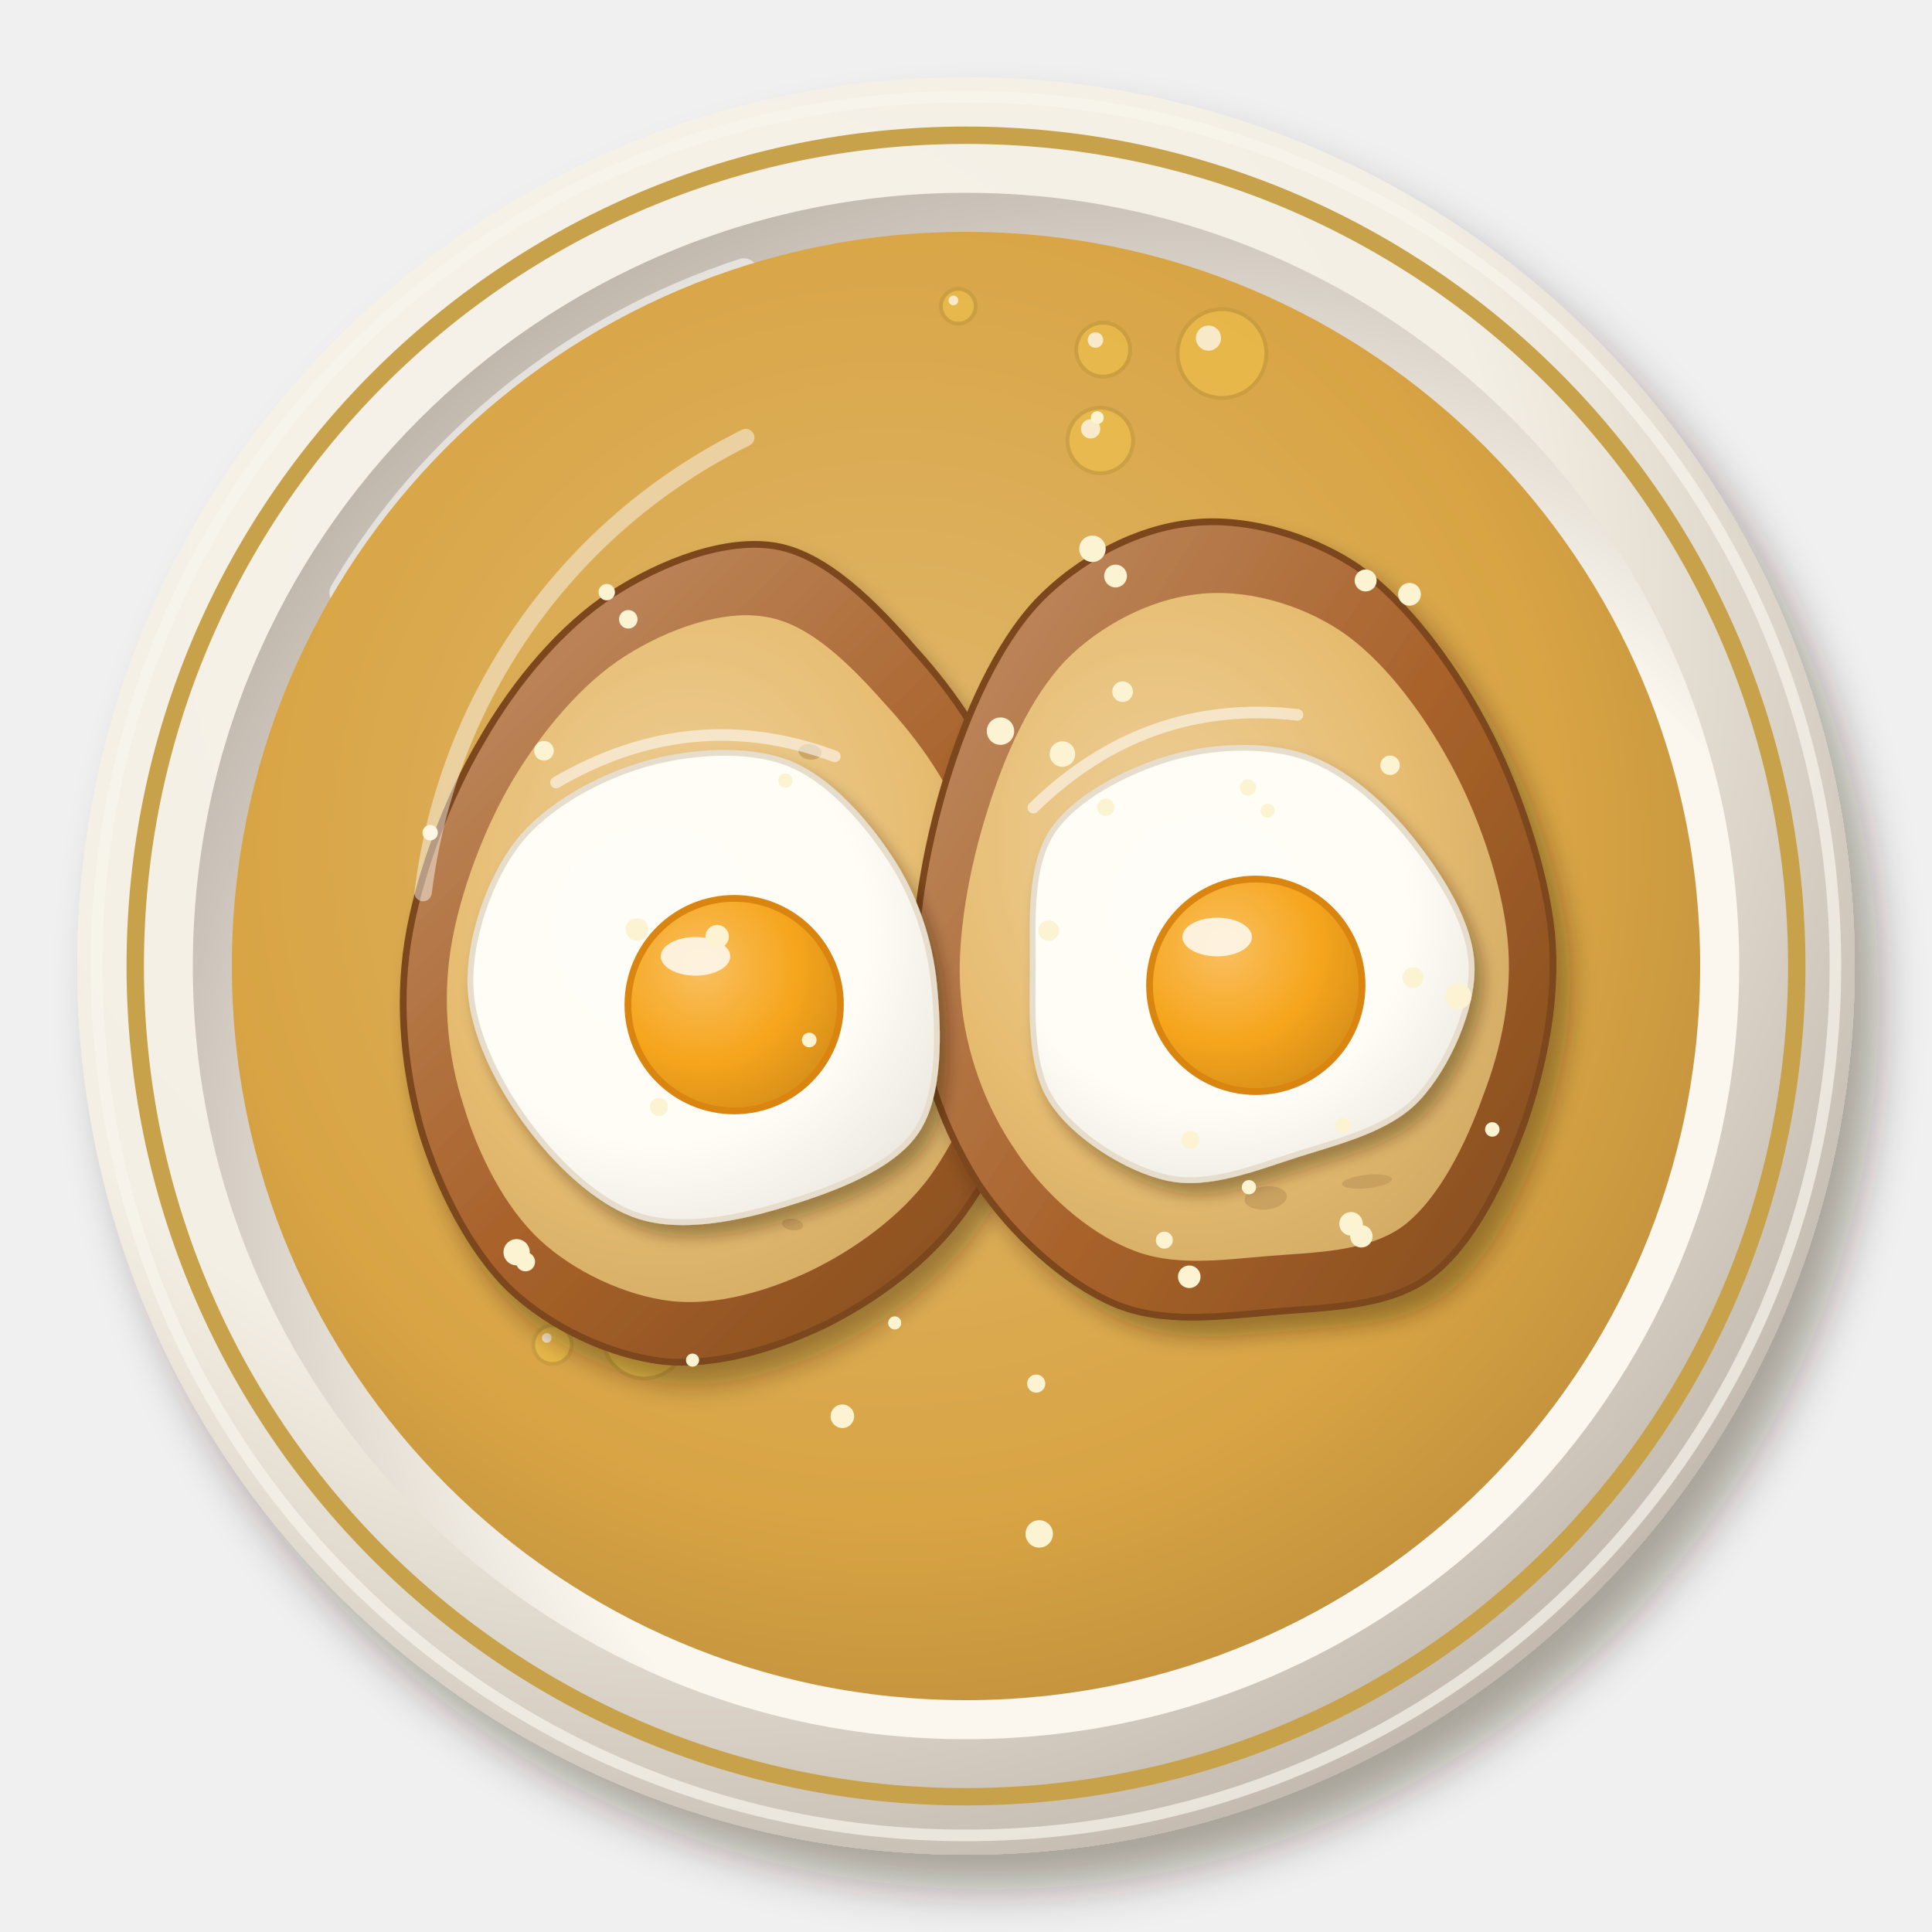
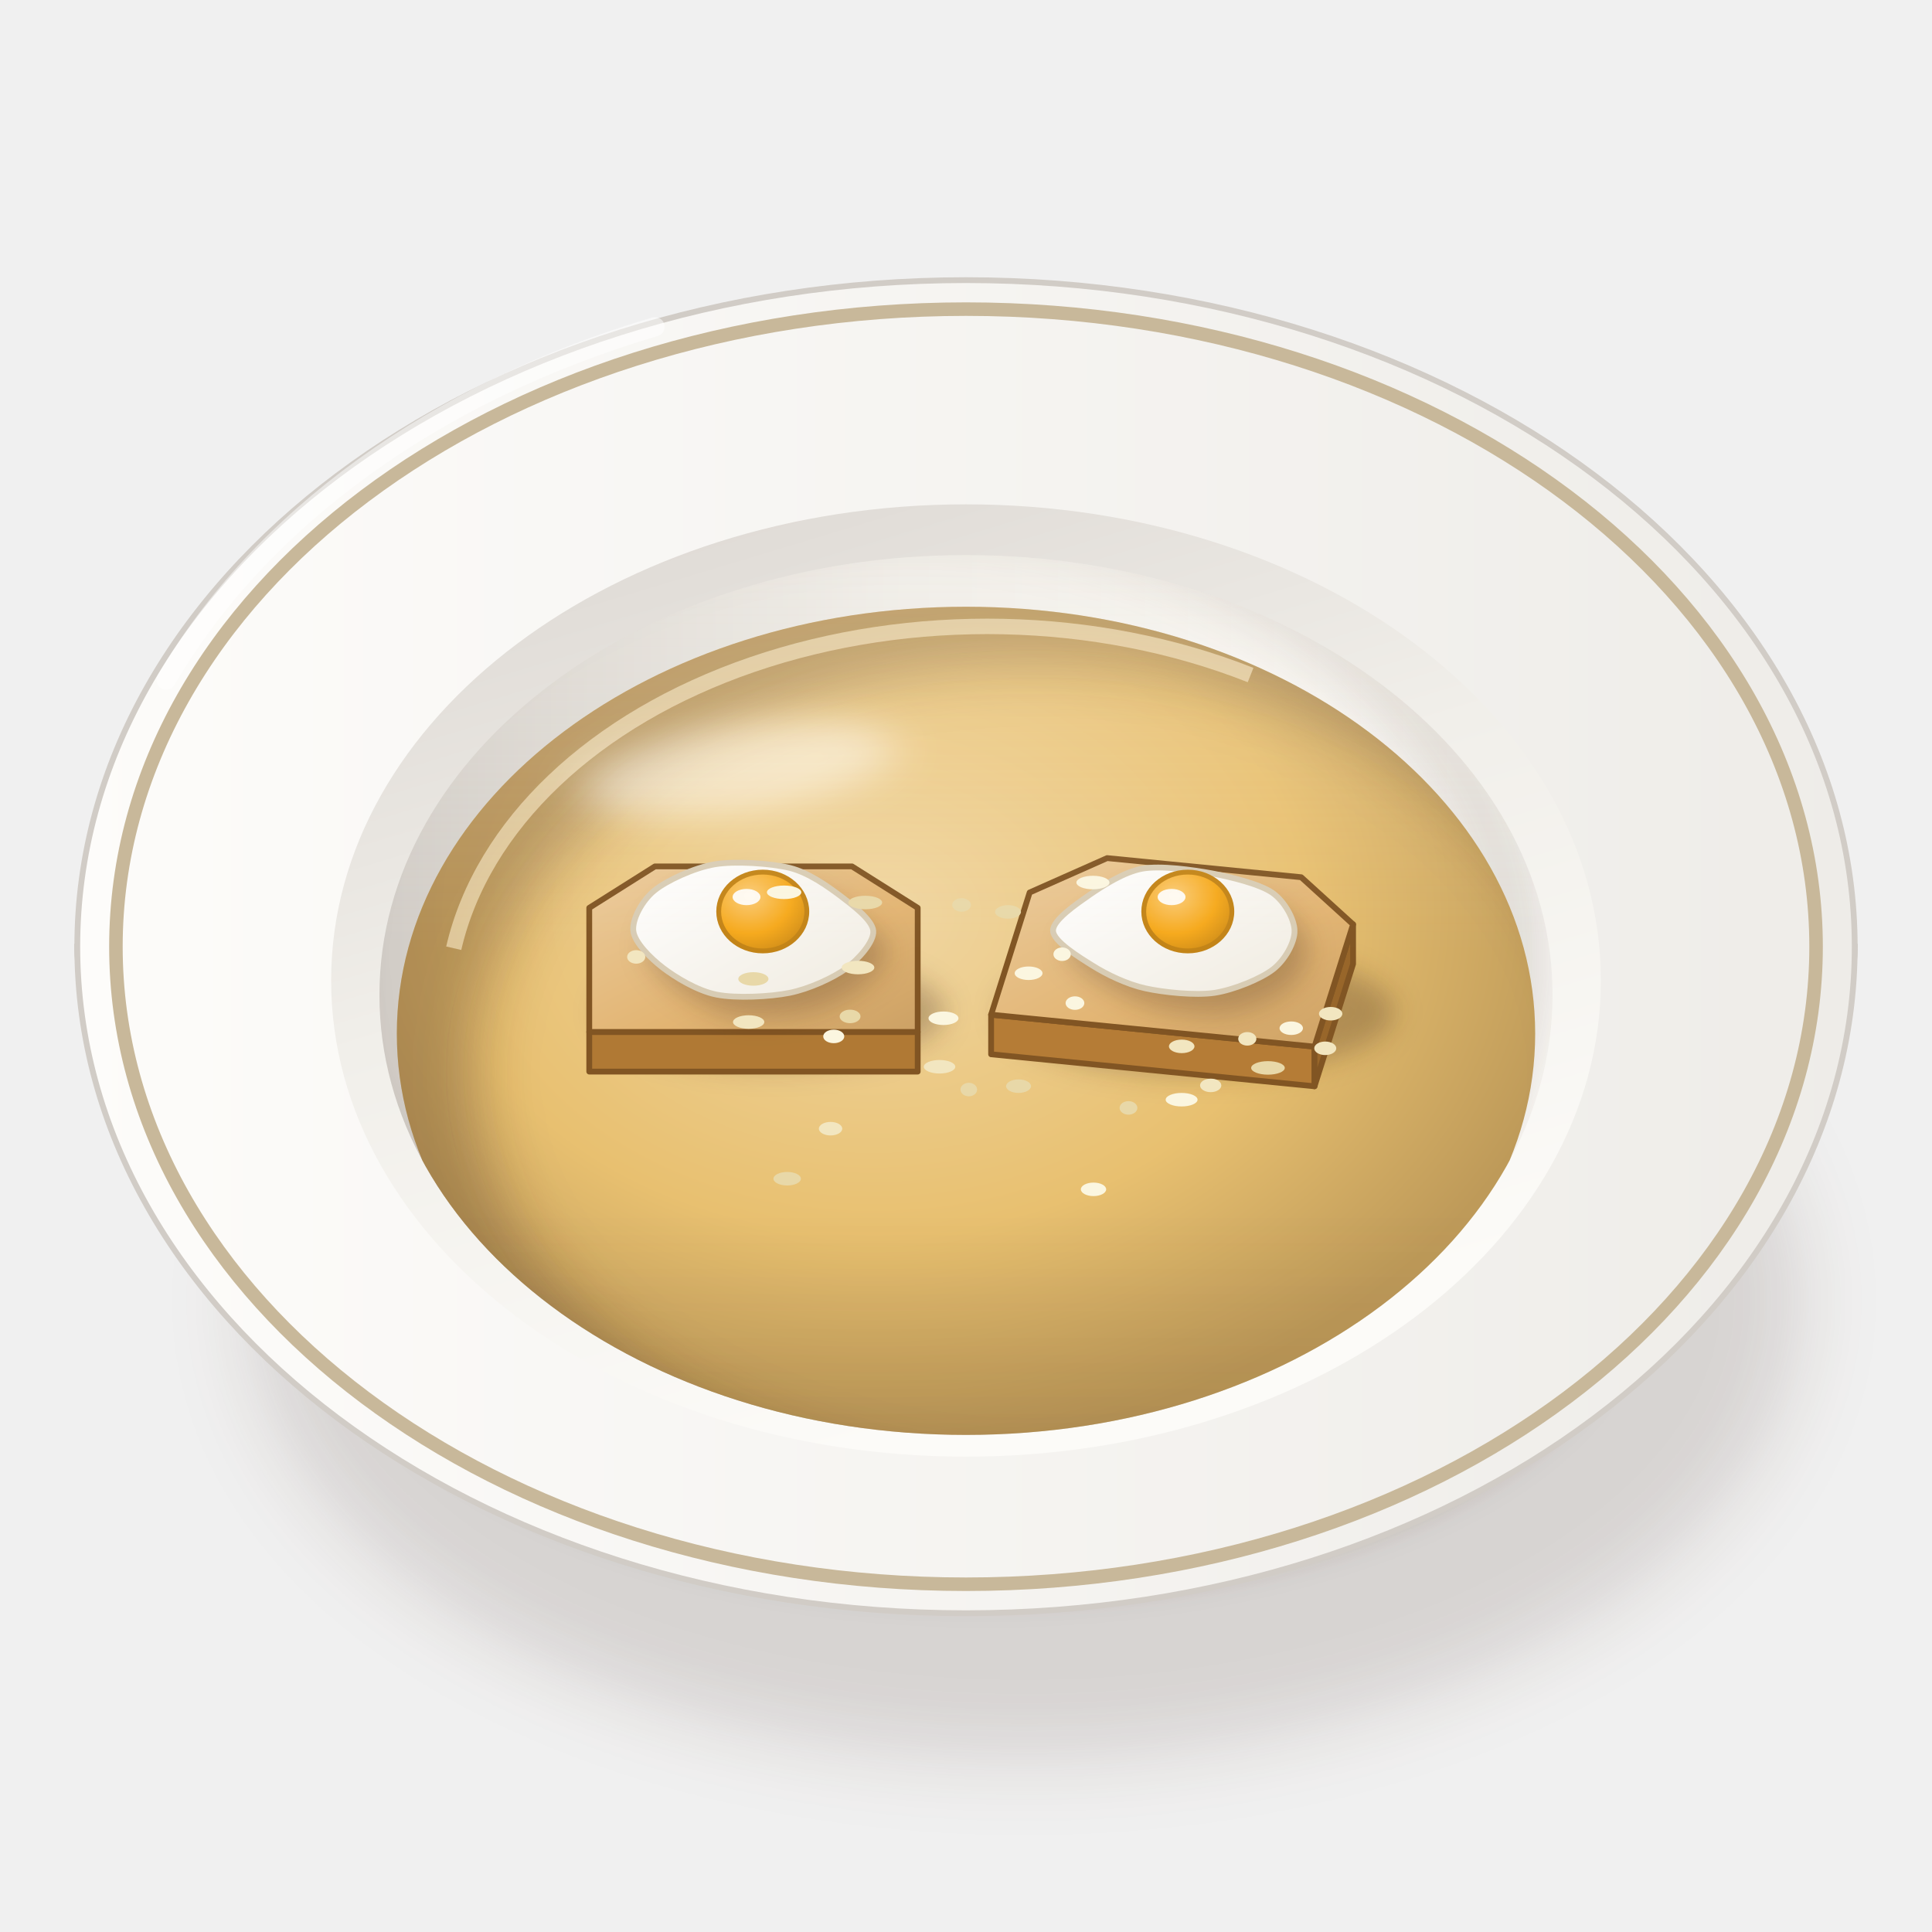
<svg xmlns="http://www.w3.org/2000/svg" viewBox="0 0 200 200" width="400" height="400">
  <defs>
-     <filter id="it_zuppapavese-1" x="-30%" y="-30%" width="160%" height="160%">
-       <feDropShadow dx="2.52" dy="3.6" stdDeviation="2.34" flood-color="#2b1607" flood-opacity=".36" />
+     <filter id="it_zuppapavese-1" x="-50%" y="-50%" width="200%" height="200%">
+       <feGaussianBlur stdDeviation="4" />
    </filter>
-     <radialGradient id="it_zuppapavese-2" cx="0.35" cy="0.3" r=".75">
-       <stop offset="0" stop-color="#f7f3eb" />
-       <stop offset=".6" stop-color="#f4efe4" />
-       <stop offset="1" stop-color="#c2b8ad" />
+     <filter id="it_zuppapavese-2" x="-50%" y="-50%" width="200%" height="200%">
+       <feGaussianBlur stdDeviation="1.6" />
+     </filter>
+     <linearGradient id="it_zuppapavese-3" x1="0" y1="0" x2="1" y2="0">
+       <stop offset="0" stop-color="#fbfbf7" />
+       <stop offset="0.6" stop-color="#eae8e3" />
+       <stop offset="1" stop-color="#c9c3bc" />
+     </linearGradient>
+     <linearGradient id="it_zuppapavese-4" x1="0" y1="0" x2="1" y2="0">
+       <stop offset="0" stop-color="#fdfcfa" />
+       <stop offset="1" stop-color="#eeece8" />
+     </linearGradient>
+     <linearGradient id="it_zuppapavese-5" x1="0" y1="0" x2="0.4" y2="1">
+       <stop offset="0" stop-color="#dad5d0" />
+       <stop offset="0.5" stop-color="#f1efea" />
+       <stop offset="1" stop-color="#fcfbf8" />
+     </linearGradient>
+     <linearGradient id="it_zuppapavese-6" x1="0" y1="0" x2="1" y2="0">
+       <stop offset="0" stop-color="#d1ccc6" />
+       <stop offset="0.45" stop-color="#eeece8" />
+       <stop offset="1" stop-color="#fcfbf7" />
+     </linearGradient>
+     <clipPath id="it_zuppapavese-7">
+       <path d="M39.28,103A60.72,45.54 0 1 0 160.72,103A60.72,45.54 0 1 0 39.28,103Z" />
+     </clipPath>
+     <filter id="it_zuppapavese-8" x="-50%" y="-50%" width="200%" height="200%">
+       <feGaussianBlur stdDeviation="2.5" />
+     </filter>
+     <clipPath id="it_zuppapavese-9">
+       <path d="M39.28,103 A60.72,45.54 0 0 0 160.72,103 L200,103 L200,0 L0,0 L0,103Z" />
+     </clipPath>
+     <radialGradient id="it_zuppapavese-10" cx="0.42" cy="0.36" r="0.62">
+       <stop offset="0" stop-color="#f0d6a2" />
+       <stop offset="0.6" stop-color="#e8c070" />
+       <stop offset="1" stop-color="#be9a59" />
    </radialGradient>
-     <radialGradient id="it_zuppapavese-3" cx="0.64" cy="0.66" r=".75">
-       <stop offset="0" stop-color="#fbf8f0" />
-       <stop offset=".6" stop-color="#fbf7ee" />
-       <stop offset="1" stop-color="#b8aea4" />
+     <clipPath id="it_zuppapavese-11">
+       <path d="M41.08,107A58.92,44.19 0 1 0 158.92,107A58.92,44.19 0 1 0 41.08,107Z" />
+     </clipPath>
+     <filter id="it_zuppapavese-12" x="-50%" y="-50%" width="200%" height="200%">
+       <feGaussianBlur stdDeviation="3" />
+     </filter>
+     <filter id="it_zuppapavese-13" x="-50%" y="-50%" width="200%" height="200%">
+       <feGaussianBlur stdDeviation="2.2" />
+     </filter>
+     <linearGradient id="it_zuppapavese-14" x1="0" y1="0" x2="1" y2="1">
+       <stop offset="0" stop-color="#ebcb9c" />
+       <stop offset="0.6" stop-color="#e2b472" />
+       <stop offset="1" stop-color="#cca165" />
+     </linearGradient>
+     <filter id="it_zuppapavese-15" x="-50%" y="-50%" width="200%" height="200%">
+       <feGaussianBlur stdDeviation="1.4" />
+     </filter>
+     <linearGradient id="it_zuppapavese-16" x1="0" y1="0" x2="1" y2="1">
+       <stop offset="0" stop-color="#ffffff" />
+       <stop offset="1" stop-color="#f0ebe0" />
+     </linearGradient>
+     <radialGradient id="it_zuppapavese-17" cx="0.35" cy="0.3" r="0.8">
+       <stop offset="0" stop-color="#facb77" />
+       <stop offset="0.6" stop-color="#f6a91c" />
+       <stop offset="1" stop-color="#cd8b18" />
    </radialGradient>
-     <radialGradient id="it_zuppapavese-4" cx="0.45" cy="0.42" r=".75">
-       <stop offset="0" stop-color="#e1b86d" />
-       <stop offset=".6" stop-color="#d8a444" />
-       <stop offset="1" stop-color="#ad8035" />
-     </radialGradient>
-     <filter id="it_zuppapavese-5" x="-30%" y="-30%" width="160%" height="160%">
-       <feDropShadow dx="1.26" dy="1.8" stdDeviation="1.17" flood-color="#2b1607" flood-opacity=".36" />
-     </filter>
-     <linearGradient id="it_zuppapavese-6" x1="0" y1="0" x2="1" y2="1">
-       <stop offset="0" stop-color="#c2916a" />
-       <stop offset=".55" stop-color="#a8622a" />
-       <stop offset="1" stop-color="#824b1f" />
+     <linearGradient id="it_zuppapavese-18" x1="0" y1="0" x2="0" y2="1">
+       <stop offset="0" stop-color="#fff8ec" stop-opacity="0.2" />
+       <stop offset="0.45" stop-color="#fff8ec" stop-opacity="0" />
+       <stop offset="0.75" stop-color="#3a2212" stop-opacity="0" />
+       <stop offset="1" stop-color="#3a2212" stop-opacity="0.1" />
    </linearGradient>
-     <radialGradient id="it_zuppapavese-7" cx="0.4" cy="0.38" r=".75">
-       <stop offset="0" stop-color="#eed09b" />
-       <stop offset=".6" stop-color="#e6bc70" />
-       <stop offset="1" stop-color="#cfa863" />
-     </radialGradient>
-     <filter id="it_zuppapavese-8" x="-30%" y="-30%" width="160%" height="160%">
-       <feDropShadow dx="0.84" dy="1.2" stdDeviation="0.78" flood-color="#2b1607" flood-opacity=".36" />
-     </filter>
-     <radialGradient id="it_zuppapavese-9" cx="0.4" cy="0.38" r=".75">
-       <stop offset="0" stop-color="#fffdf7" />
-       <stop offset=".6" stop-color="#fffdf6" />
-       <stop offset="1" stop-color="#eae6de" />
-     </radialGradient>
-     <radialGradient id="it_zuppapavese-10" cx="0.35" cy="0.32" r=".75">
-       <stop offset="0" stop-color="#f9c060" />
-       <stop offset=".6" stop-color="#f6a51c" />
-       <stop offset="1" stop-color="#d78f19" />
-     </radialGradient>
  </defs>
-   <g filter="url(#it_zuppapavese-1)">
-     <circle cx="100" cy="100" r="92" fill="url(#it_zuppapavese-2)" />
+   <ellipse cx="106" cy="134.63" rx="80.37" ry="47.36" fill="#3a2212" opacity="0.14" filter="url(#it_zuppapavese-1)" />
+   <ellipse cx="102" cy="132.63" rx="66.02" ry="32.29" fill="#3a2212" opacity="0.28" filter="url(#it_zuppapavese-2)" />
+   <path d="M8,98 C8,114 32.8,134.7 44.8,136.77 L155.2,136.77 C167.2,134.7 192,114 192,98Z" fill="url(#it_zuppapavese-3)" stroke="#c0bab3" stroke-width=".6" />
+   <path d="M8,98A92,69 0 1 0 192,98A92,69 0 1 0 8,98Z" fill="url(#it_zuppapavese-4)" stroke="#d1ccc6" stroke-width=".6" />
+   <path d="M12,98A88,66 0 1 0 188,98A88,66 0 1 0 12,98Z" fill="none" stroke="#c8b89a" stroke-width="1.4" />
+   <path d="M34.28,101.5A65.72,49.29 0 1 0 165.72,101.5A65.72,49.29 0 1 0 34.28,101.5Z" fill="url(#it_zuppapavese-5)" />
+   <path d="M39.28,103A60.72,45.54 0 1 0 160.72,103A60.72,45.54 0 1 0 39.28,103Z" fill="url(#it_zuppapavese-6)" />
+   <g clip-path="url(#it_zuppapavese-7)">
+     <path d="M31.28,99A62.72,47.54 0 1 0 156.72,99A62.72,47.54 0 1 0 31.28,99Z" fill="none" stroke="#3a2212" stroke-width="8" opacity=".14" filter="url(#it_zuppapavese-8)" />
  </g>
-   <circle cx="100" cy="100" r="90" fill="none" stroke="#f8f5ed" stroke-width="1.2" opacity=".7" />
-   <circle cx="100" cy="100" r="80.04" fill="url(#it_zuppapavese-3)" />
-   <path d="M35.6,61.36 A75.44,75.44 0 0 1 77,28.24" stroke="#fff" stroke-width="3" fill="none" stroke-linecap="round" opacity=".55" />
-   <circle cx="100" cy="100" r="86" fill="none" stroke="#c8a24a" stroke-width="1.8" />
-   <circle cx="100" cy="100" r="76" fill="url(#it_zuppapavese-4)" opacity="1" />
-   <circle cx="66.7" cy="138.4" r="4.3" fill="#f2c44a" opacity=".55" stroke="#c09839" stroke-width=".4" />
-   <circle cx="65.4" cy="136.9" r="1.2" fill="#fff" opacity=".7" />
-   <circle cx="114.2" cy="36.2" r="2.8" fill="#f2c44a" opacity=".55" stroke="#c09839" stroke-width=".4" />
-   <circle cx="113.4" cy="35.2" r="0.8" fill="#fff" opacity=".7" />
-   <circle cx="126.3" cy="60.2" r="2.6" fill="#f2c44a" opacity=".55" stroke="#c09839" stroke-width=".4" />
-   <circle cx="125.5" cy="59.3" r="0.7" fill="#fff" opacity=".7" />
-   <circle cx="87.9" cy="121.7" r="3" fill="#f2c44a" opacity=".55" stroke="#c09839" stroke-width=".4" />
-   <circle cx="87" cy="120.6" r="0.8" fill="#fff" opacity=".7" />
-   <circle cx="115.6" cy="77.9" r="4.4" fill="#f2c44a" opacity=".55" stroke="#c09839" stroke-width=".4" />
-   <circle cx="114.3" cy="76.4" r="1.2" fill="#fff" opacity=".7" />
-   <circle cx="126.5" cy="36.6" r="4.6" fill="#f2c44a" opacity=".55" stroke="#c09839" stroke-width=".4" />
-   <circle cx="125.1" cy="35" r="1.3" fill="#fff" opacity=".7" />
-   <circle cx="99.2" cy="31.7" r="1.8" fill="#f2c44a" opacity=".55" stroke="#c09839" stroke-width=".4" />
-   <circle cx="98.7" cy="31.1" r="0.5" fill="#fff" opacity=".7" />
-   <circle cx="157.7" cy="99.5" r="2.9" fill="#f2c44a" opacity=".55" stroke="#c09839" stroke-width=".4" />
-   <circle cx="156.8" cy="98.5" r="0.8" fill="#fff" opacity=".7" />
-   <circle cx="134" cy="124.7" r="1.5" fill="#f2c44a" opacity=".55" stroke="#c09839" stroke-width=".4" />
-   <circle cx="133.6" cy="124.2" r="0.4" fill="#fff" opacity=".7" />
-   <circle cx="57.2" cy="139.2" r="2" fill="#f2c44a" opacity=".55" stroke="#c09839" stroke-width=".4" />
-   <circle cx="56.6" cy="138.5" r="0.5" fill="#fff" opacity=".7" />
-   <circle cx="57.4" cy="75" r="2" fill="#f2c44a" opacity=".55" stroke="#c09839" stroke-width=".4" />
-   <circle cx="56.8" cy="74.3" r="0.6" fill="#fff" opacity=".7" />
-   <circle cx="113.9" cy="45.6" r="3.4" fill="#f2c44a" opacity=".55" stroke="#c09839" stroke-width=".4" />
-   <circle cx="112.9" cy="44.4" r="1" fill="#fff" opacity=".7" />
-   <circle cx="86.4" cy="113.9" r="1.7" fill="#f2c44a" opacity=".55" stroke="#c09839" stroke-width=".4" />
-   <circle cx="85.9" cy="113.3" r="0.5" fill="#fff" opacity=".7" />
-   <circle cx="104.6" cy="118.8" r="2.7" fill="#f2c44a" opacity=".55" stroke="#c09839" stroke-width=".4" />
-   <circle cx="103.8" cy="117.9" r="0.7" fill="#fff" opacity=".7" />
-   <g transform="translate(74 102) rotate(8)">
-     <g filter="url(#it_zuppapavese-5)">
-       <path d="M33.4,0C33.6,7 31.7,14.1 28.8,19.6C25.9,25.2 21,29.9 16.2,33.2C11.4,36.4 5.5,39.1 0,39.3C-5.5,39.4 -12,37.4 -16.6,34.1C-21.3,30.7 -25.4,24.7 -28,19.1C-30.5,13.4 -32.2,6.8 -32.1,0C-32,-6.8 -30.1,-15.4 -27.4,-21.8C-24.8,-28.3 -20.8,-34.6 -16.2,-38.6C-11.6,-42.6 -5.3,-46.1 0,-45.9C5.3,-45.7 11,-41.3 15.6,-37.3C20.3,-33.4 24.9,-28.4 27.9,-22.2C30.9,-16 33.3,-7 33.4,0Z" fill="url(#it_zuppapavese-6)" stroke="#7c471d" stroke-width=".7" />
+   <g clip-path="url(#it_zuppapavese-7)">
+     <path d="M41.08,107A58.92,44.19 0 1 0 158.92,107A58.92,44.19 0 1 0 41.08,107Z" fill="url(#it_zuppapavese-10)" />
+     <g clip-path="url(#it_zuppapavese-11)">
+       <path fill-rule="evenodd" d="M0,0 H200 V200 H0Z M49.26,111A57.74,42.42 0 1 0 164.74,111A57.74,42.42 0 1 0 49.26,111Z" fill="#3a2212" opacity="0.3" filter="url(#it_zuppapavese-12)" />
+       <path d="M46.97,98.16 A55.97,39.77 0 0 1 129.46,69.88" stroke="#f5e3bf" stroke-width="1.6" fill="none" opacity=".65" />
    </g>
-     <path d="M28.7,0C28.9,5.9 27.2,11.9 24.8,16.5C22.3,21.1 18.1,25.1 13.9,27.9C9.8,30.6 4.7,32.9 0,33C-4.7,33.1 -10.3,31.4 -14.3,28.6C-18.3,25.8 -21.8,20.8 -24,16C-26.3,11.3 -27.7,5.7 -27.6,0C-27.5,-5.7 -25.9,-12.9 -23.6,-18.3C-21.3,-23.7 -17.9,-29.1 -13.9,-32.5C-10,-35.8 -4.6,-38.7 0,-38.5C4.6,-38.4 9.4,-34.7 13.4,-31.3C17.4,-28 21.4,-23.9 24,-18.6C26.5,-13.4 28.6,-5.9 28.7,0Z" fill="url(#it_zuppapavese-7)" />
-     <ellipse cx="11.4" cy="23.4" rx="1.1" ry="0.6" fill="#c09a5b" opacity=".7" />
-     <ellipse cx="6.4" cy="-25.3" rx="1.2" ry="0.8" fill="#c09a5b" opacity=".7" />
-     <ellipse cx="1.6" cy="16.2" rx="1" ry="1.6" fill="#c09a5b" opacity=".7" />
-     <ellipse cx="-11.1" cy="11" rx="2.3" ry="1" fill="#c09a5b" opacity=".7" />
-     <ellipse cx="-2.5" cy="0.1" rx="0.9" ry="1.9" fill="#c09a5b" opacity=".7" />
-     <ellipse cx="-14.6" cy="12.1" rx="1.3" ry="1.8" fill="#c09a5b" opacity=".7" />
-     <path d="M-19.2,-18.5 Q-6.4,-28.6 9,-25.2" stroke="#fff" stroke-width="1.2" fill="none" stroke-linecap="round" opacity=".55" />
  </g>
-   <g transform="translate(128 100) rotate(-6)">
-     <g filter="url(#it_zuppapavese-5)">
-       <path d="M32.8,0C32.7,6.9 30.6,13.4 28,19.1C25.3,24.7 21.3,31.2 16.6,34C12,36.8 5.5,36.1 0,36C-5.5,35.9 -11.5,36.1 -16.3,33.4C-21.1,30.7 -26,25.2 -28.9,19.7C-31.7,14.1 -33.6,7 -33.4,0C-33.2,-7 -30.7,-15.6 -27.9,-22.2C-25.1,-28.8 -21.2,-35.6 -16.6,-39.6C-11.9,-43.6 -5.5,-46.1 0,-46.1C5.5,-46.2 12,-43.7 16.7,-39.8C21.3,-35.8 25.4,-29 28.1,-22.3C30.8,-15.7 32.8,-6.9 32.8,0Z" fill="url(#it_zuppapavese-6)" stroke="#7c471d" stroke-width=".7" />
-     </g>
-     <path d="M28.2,0C28.2,5.8 26.4,11.3 24,16C21.7,20.8 18.3,26.2 14.3,28.6C10.3,30.9 4.7,30.3 0,30.2C-4.7,30.1 -9.9,30.3 -14,28C-18.2,25.8 -22.4,21.2 -24.8,16.5C-27.3,11.9 -28.9,5.9 -28.7,0C-28.6,-5.9 -26.4,-13.1 -24,-18.6C-21.6,-24.2 -18.3,-29.9 -14.3,-33.3C-10.3,-36.6 -4.8,-38.7 0,-38.7C4.8,-38.8 10.3,-36.7 14.3,-33.4C18.3,-30.1 21.8,-24.3 24.1,-18.8C26.5,-13.2 28.2,-5.8 28.2,0Z" fill="url(#it_zuppapavese-7)" />
-     <ellipse cx="0.5" cy="24.2" rx="2.2" ry="1.2" fill="#c09a5b" opacity=".7" />
-     <ellipse cx="7.4" cy="3.3" rx="1.7" ry="1.2" fill="#c09a5b" opacity=".7" />
-     <ellipse cx="-4.5" cy="18.1" rx="1.6" ry="1.1" fill="#c09a5b" opacity=".7" />
-     <ellipse cx="-10.3" cy="-7.8" rx="2.2" ry="1.5" fill="#c09a5b" opacity=".7" />
-     <ellipse cx="-8" cy="4.9" rx="2" ry="1.7" fill="#c09a5b" opacity=".7" />
-     <ellipse cx="11.1" cy="23.6" rx="2.6" ry="0.7" fill="#c09a5b" opacity=".7" />
-     <path d="M-19.2,-18.5 Q-6.4,-28.6 9,-25.2" stroke="#fff" stroke-width="1.2" fill="none" stroke-linecap="round" opacity=".55" />
+   <g clip-path="url(#it_zuppapavese-11)">
+     <ellipse cx="76.43" cy="79.6" rx="16.5" ry="4.5" fill="#fff" opacity="0.5" transform="rotate(-8 76.43 79.6)" filter="url(#it_zuppapavese-13)" />
  </g>
-   <g filter="url(#it_zuppapavese-8)">
-     <path transform="translate(74 102)" d="M22.7,0C23.16,4.72 23.39,11.36 20.83,15.13C18.27,18.9 12.11,21.14 7.34,22.6C2.58,24.07 -3.29,25.31 -7.77,23.91C-12.24,22.5 -16.58,18.15 -19.5,14.17C-22.42,10.19 -25.16,4.83 -25.3,0C-25.44,-4.83 -23.34,-10.99 -20.36,-14.8C-17.38,-18.6 -12.06,-21.47 -7.42,-22.84C-2.78,-24.21 3.23,-24.65 7.48,-23.04C11.74,-21.42 15.58,-17 18.11,-13.16C20.65,-9.32 22.25,-4.72 22.7,0Z" fill="url(#it_zuppapavese-9)" stroke="#e6ddcc" stroke-width=".6" />
-     <path transform="translate(128 100)" d="M24.34,0C24.47,4.46 21.79,10.4 18.78,13.65C15.78,16.89 10.65,18.1 6.33,19.48C2.01,20.86 -2.88,22.86 -7.13,21.93C-11.37,21 -16.8,17.56 -19.13,13.9C-21.46,10.25 -21.1,4.63 -21.09,0C-21.09,-4.63 -21.44,-10.29 -19.09,-13.87C-16.74,-17.45 -11.34,-20.19 -6.98,-21.49C-2.63,-22.79 2.86,-23.05 7.04,-21.66C11.21,-20.26 15.17,-16.73 18.05,-13.12C20.94,-9.51 24.22,-4.46 24.34,0Z" fill="url(#it_zuppapavese-9)" stroke="#e6ddcc" stroke-width=".6" />
+   <g clip-path="url(#it_zuppapavese-9)">
+     <ellipse cx="80" cy="104.76" rx="17.85" ry="5.71" fill="#3a2212" opacity="0.28" filter="url(#it_zuppapavese-15)" />
+     <path d="M61,106.83L95,106.83L95,110.93L61,110.93Z" fill="#b07934" stroke="#815523" stroke-width="0.6" stroke-linejoin="round" />
+     <path d="M61,106.83L95,106.83L95,93.98L88.2,89.69L67.8,89.69L61,93.98Z" fill="url(#it_zuppapavese-14)" stroke="#815523" stroke-width="0.6" stroke-linejoin="round" />
+     <path d="M90.4,96.36C90.5,97.49 88.88,99.29 87.58,100.26C86.28,101.22 83.74,102.38 81.73,102.78C79.72,103.19 76.14,103.36 74.17,102.96C72.2,102.57 69.91,101.17 68.62,100.18C67.33,99.19 65.69,97.56 65.56,96.36C65.43,95.16 66.47,93.22 67.74,92.19C69,91.15 71.89,89.82 74,89.47C76.1,89.12 79.83,89.37 81.77,89.85C83.72,90.34 85.66,91.74 86.96,92.71C88.25,93.69 90.31,95.23 90.4,96.36Z" transform="translate(1.4 2)" fill="#3a2212" opacity="0.26" filter="url(#it_zuppapavese-15)" />
+     <path d="M90.4,96.36C90.5,97.49 88.88,99.29 87.58,100.26C86.28,101.22 83.74,102.38 81.73,102.78C79.72,103.19 76.14,103.36 74.17,102.96C72.2,102.57 69.91,101.17 68.62,100.18C67.33,99.19 65.69,97.56 65.56,96.36C65.43,95.16 66.47,93.22 67.74,92.19C69,91.15 71.89,89.82 74,89.47C76.1,89.12 79.83,89.37 81.77,89.85C83.72,90.34 85.66,91.74 86.96,92.71C88.25,93.69 90.31,95.23 90.4,96.36Z" fill="url(#it_zuppapavese-16)" stroke="#d8ccb4" stroke-width=".6" />
+     <ellipse cx="78.96" cy="94.36" rx="4.56" ry="4.08" fill="url(#it_zuppapavese-17)" stroke="#c38417" stroke-width=".5" />
+     <ellipse cx="77.28" cy="92.86" rx="1.44" ry="0.84" fill="#fff" opacity=".9" />
+     <ellipse cx="124" cy="104.76" rx="20.37" ry="6.52" fill="#3a2212" opacity="0.28" filter="url(#it_zuppapavese-15)" />
+     <path d="M102.6,105.04L136.08,108.35L136.08,112.45L102.6,109.14Z" fill="#b57c36" stroke="#815523" stroke-width="0.6" stroke-linejoin="round" />
+     <path d="M136.08,108.35L140.07,95.69L140.07,99.79L136.08,112.45Z" fill="#98662a" stroke="#815523" stroke-width="0.6" stroke-linejoin="round" />
+     <path d="M102.6,105.04L136.08,108.35L140.07,95.69L134.7,90.81L114.61,88.83L106.59,92.39Z" fill="url(#it_zuppapavese-14)" stroke="#815523" stroke-width="0.6" stroke-linejoin="round" />
+     <path d="M134.01,96.36C134.03,97.55 133.03,99.38 131.79,100.34C130.55,101.31 127.71,102.48 125.72,102.78C123.74,103.07 120.44,102.73 118.55,102.31C116.66,101.89 114.55,100.87 113.12,99.97C111.69,99.08 109.05,97.46 109.01,96.36C108.96,95.26 111.42,93.59 112.81,92.62C114.2,91.66 116.37,90.26 118.26,89.92C120.16,89.59 123.43,90.04 125.45,90.41C127.46,90.79 130.42,91.52 131.7,92.41C132.99,93.3 134,95.17 134.01,96.36Z" transform="translate(1.4 2)" fill="#3a2212" opacity="0.26" filter="url(#it_zuppapavese-15)" />
+     <path d="M134.01,96.36C134.03,97.55 133.03,99.38 131.79,100.34C130.55,101.31 127.71,102.48 125.72,102.78C123.74,103.07 120.44,102.73 118.55,102.31C116.66,101.89 114.55,100.87 113.12,99.97C111.69,99.08 109.05,97.46 109.01,96.36C108.96,95.26 111.42,93.59 112.81,92.62C114.2,91.66 116.37,90.26 118.26,89.92C120.16,89.59 123.43,90.04 125.45,90.41C127.46,90.79 130.42,91.52 131.7,92.41C132.99,93.3 134,95.17 134.01,96.36Z" fill="url(#it_zuppapavese-16)" stroke="#d8ccb4" stroke-width=".6" />
+     <ellipse cx="122.96" cy="94.36" rx="4.56" ry="4.08" fill="url(#it_zuppapavese-17)" stroke="#c38417" stroke-width=".5" />
+     <ellipse cx="121.28" cy="92.86" rx="1.44" ry="0.84" fill="#fff" opacity=".9" />
+     <ellipse cx="106.48" cy="100.75" rx="1.44" ry="0.7" fill="#fbf6e0" />
+     <ellipse cx="125.33" cy="112.36" rx="1.1" ry="0.7" fill="#f2e6c0" />
+     <ellipse cx="77.99" cy="101.34" rx="1.56" ry="0.7" fill="#e8d8a8" />
+     <ellipse cx="113.14" cy="91.36" rx="1.71" ry="0.7" fill="#fbf6e0" />
+     <ellipse cx="77.5" cy="105.8" rx="1.62" ry="0.7" fill="#f2e6c0" />
+     <ellipse cx="104.35" cy="94.4" rx="1.34" ry="0.7" fill="#e8d8a8" />
+     <ellipse cx="111.28" cy="103.84" rx="0.97" ry="0.7" fill="#fbf6e0" />
+     <ellipse cx="88.82" cy="100.16" rx="1.69" ry="0.7" fill="#f2e6c0" />
+     <ellipse cx="99.54" cy="93.68" rx="0.97" ry="0.7" fill="#e8d8a8" />
+     <ellipse cx="81.17" cy="92.37" rx="1.78" ry="0.7" fill="#fbf6e0" />
+     <ellipse cx="137.19" cy="108.52" rx="1.14" ry="0.7" fill="#f2e6c0" />
+     <ellipse cx="88" cy="105.22" rx="1.08" ry="0.7" fill="#e8d8a8" />
+     <ellipse cx="113.2" cy="123.12" rx="1.31" ry="0.7" fill="#fbf6e0" />
+     <ellipse cx="85.98" cy="116.84" rx="1.21" ry="0.7" fill="#f2e6c0" />
+     <ellipse cx="105.44" cy="112.44" rx="1.29" ry="0.7" fill="#e8d8a8" />
+     <ellipse cx="86.31" cy="107.29" rx="1.09" ry="0.7" fill="#fbf6e0" />
+     <ellipse cx="137.75" cy="104.94" rx="1.21" ry="0.7" fill="#f2e6c0" />
+     <ellipse cx="81.49" cy="122.02" rx="1.42" ry="0.7" fill="#e8d8a8" />
+     <ellipse cx="97.67" cy="105.41" rx="1.55" ry="0.7" fill="#fbf6e0" />
+     <ellipse cx="122.33" cy="108.32" rx="1.32" ry="0.7" fill="#f2e6c0" />
+     <ellipse cx="100.29" cy="112.79" rx="0.86" ry="0.7" fill="#e8d8a8" />
+     <ellipse cx="122.32" cy="113.84" rx="1.65" ry="0.7" fill="#fbf6e0" />
+     <ellipse cx="129.12" cy="107.54" rx="0.94" ry="0.7" fill="#f2e6c0" />
+     <ellipse cx="89.57" cy="93.43" rx="1.75" ry="0.7" fill="#e8d8a8" />
+     <ellipse cx="109.95" cy="98.78" rx="0.9" ry="0.7" fill="#fbf6e0" />
+     <ellipse cx="97.26" cy="110.43" rx="1.63" ry="0.7" fill="#f2e6c0" />
+     <ellipse cx="116.82" cy="114.69" rx="0.92" ry="0.7" fill="#e8d8a8" />
+     <ellipse cx="133.67" cy="106.44" rx="1.21" ry="0.7" fill="#fbf6e0" />
+     <ellipse cx="65.86" cy="99.06" rx="0.94" ry="0.7" fill="#f2e6c0" />
+     <ellipse cx="131.26" cy="110.55" rx="1.74" ry="0.7" fill="#e8d8a8" />
+     <g clip-path="url(#it_zuppapavese-11)" />
  </g>
-   <circle cx="76" cy="104" r="11" fill="url(#it_zuppapavese-10)" stroke="#d98510" stroke-width=".7" />
-   <circle cx="130" cy="102" r="11" fill="url(#it_zuppapavese-10)" stroke="#d98510" stroke-width=".7" />
-   <ellipse cx="72" cy="99" rx="3.6" ry="2" fill="#fff" opacity=".8" />
-   <ellipse cx="126" cy="97" rx="3.6" ry="2" fill="#fff" opacity=".8" />
-   <circle cx="68.21" cy="114.59" r="0.94" fill="#fbf3d2" />
-   <circle cx="129.19" cy="81.52" r="0.84" fill="#fbf3d2" />
-   <circle cx="131.23" cy="83.92" r="0.72" fill="#fbf3d2" />
-   <circle cx="143.9" cy="79.22" r="1.01" fill="#fbf3d2" />
-   <circle cx="140.93" cy="127.98" r="1.16" fill="#fbf3d2" />
-   <circle cx="113.59" cy="43.24" r="0.67" fill="#fbf3d2" />
-   <circle cx="116.21" cy="71.6" r="1.07" fill="#fbf3d2" />
-   <circle cx="139.03" cy="116.51" r="0.81" fill="#fbf3d2" />
-   <circle cx="54.4" cy="130.62" r="0.99" fill="#fbf3d2" />
-   <circle cx="87.2" cy="146.61" r="1.22" fill="#fbf3d2" />
-   <circle cx="150.98" cy="103.13" r="1.33" fill="#fbf3d2" />
-   <circle cx="53.48" cy="129.63" r="1.36" fill="#fbf3d2" />
-   <circle cx="139.86" cy="126.69" r="1.22" fill="#fbf3d2" />
-   <circle cx="109.64" cy="77.77" r="0.8" fill="#fbf3d2" />
-   <circle cx="109.98" cy="78.06" r="1.32" fill="#fbf3d2" />
-   <circle cx="108.55" cy="96.34" r="1.06" fill="#fbf3d2" />
-   <circle cx="120.53" cy="128.38" r="0.88" fill="#fbf3d2" />
-   <circle cx="114.47" cy="83.57" r="0.89" fill="#fbf3d2" />
-   <circle cx="129.29" cy="122.9" r="0.74" fill="#fbf3d2" />
-   <circle cx="113.09" cy="56.81" r="1.37" fill="#fbf3d2" />
-   <circle cx="65.93" cy="96.22" r="1.17" fill="#fbf3d2" />
-   <circle cx="65.04" cy="64.11" r="0.96" fill="#fbf3d2" />
-   <circle cx="74.24" cy="96.96" r="1.21" fill="#fbf3d2" />
-   <circle cx="81.3" cy="80.81" r="0.74" fill="#fbf3d2" />
-   <circle cx="92.62" cy="136.95" r="0.68" fill="#fbf3d2" />
-   <circle cx="145.91" cy="61.52" r="1.18" fill="#fbf3d2" />
-   <circle cx="83.77" cy="107.66" r="0.76" fill="#fbf3d2" />
-   <circle cx="56.31" cy="77.72" r="1.02" fill="#fbf3d2" />
-   <circle cx="44.53" cy="86.2" r="0.8" fill="#fbf3d2" />
-   <circle cx="123.11" cy="132.17" r="1.17" fill="#fbf3d2" />
-   <circle cx="71.69" cy="140.8" r="0.68" fill="#fbf3d2" />
-   <circle cx="146.28" cy="101.21" r="1.08" fill="#fbf3d2" />
-   <circle cx="141.37" cy="60.09" r="1.14" fill="#fbf3d2" />
-   <circle cx="123.22" cy="118.02" r="0.93" fill="#fbf3d2" />
-   <circle cx="107.27" cy="143.23" r="0.94" fill="#fbf3d2" />
-   <circle cx="115.48" cy="59.63" r="1.18" fill="#fbf3d2" />
-   <circle cx="62.81" cy="61.3" r="0.85" fill="#fbf3d2" />
-   <circle cx="103.57" cy="75.69" r="1.42" fill="#fbf3d2" />
-   <circle cx="154.48" cy="116.92" r="0.75" fill="#fbf3d2" />
-   <circle cx="107.58" cy="158.79" r="1.42" fill="#fbf3d2" />
-   <path d="M43.8,92.4 A60.8,60.8 0 0 1 77.2,45.3" stroke="#fff" stroke-width="1.8" fill="none" stroke-linecap="round" opacity="0.45" />
+   <rect x="0" y="57.46" width="200" height="91.08" fill="url(#it_zuppapavese-18)" clip-path="url(#it_zuppapavese-7)" />
+   <path d="M17.2,70.4 A92,69 0 0 1 67.8,33.83" stroke="#fff" stroke-width="2" fill="none" stroke-linecap="round" opacity="0.5" />
</svg>
